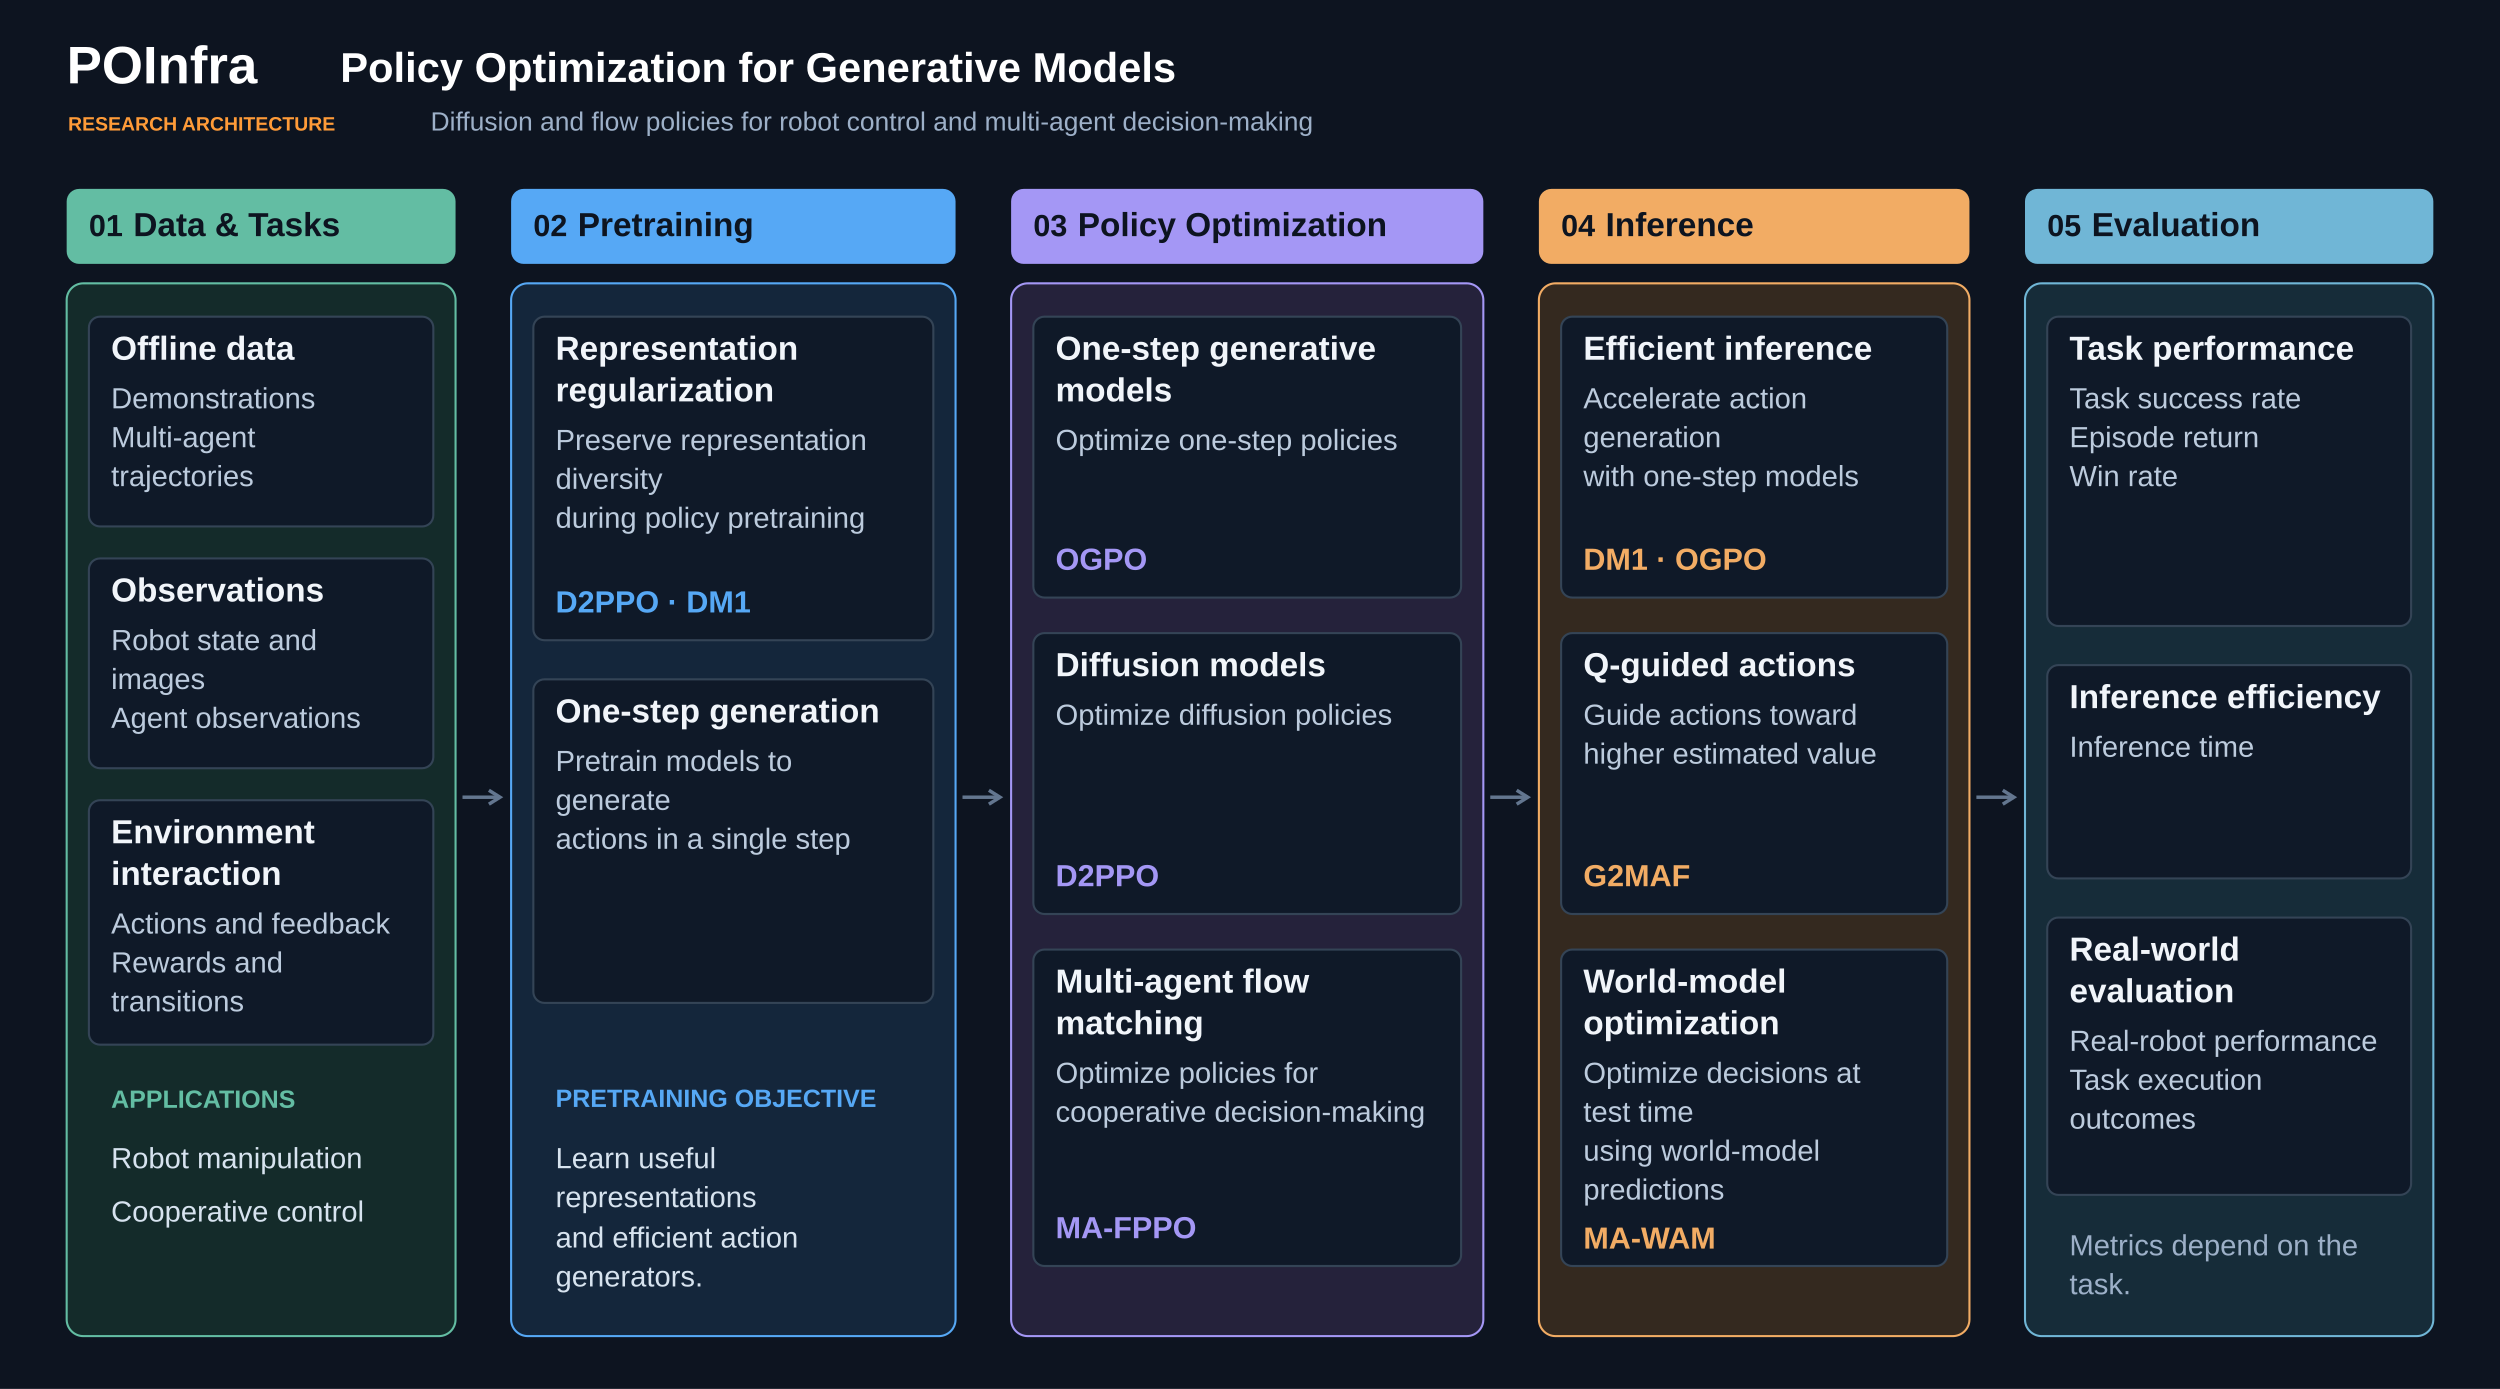
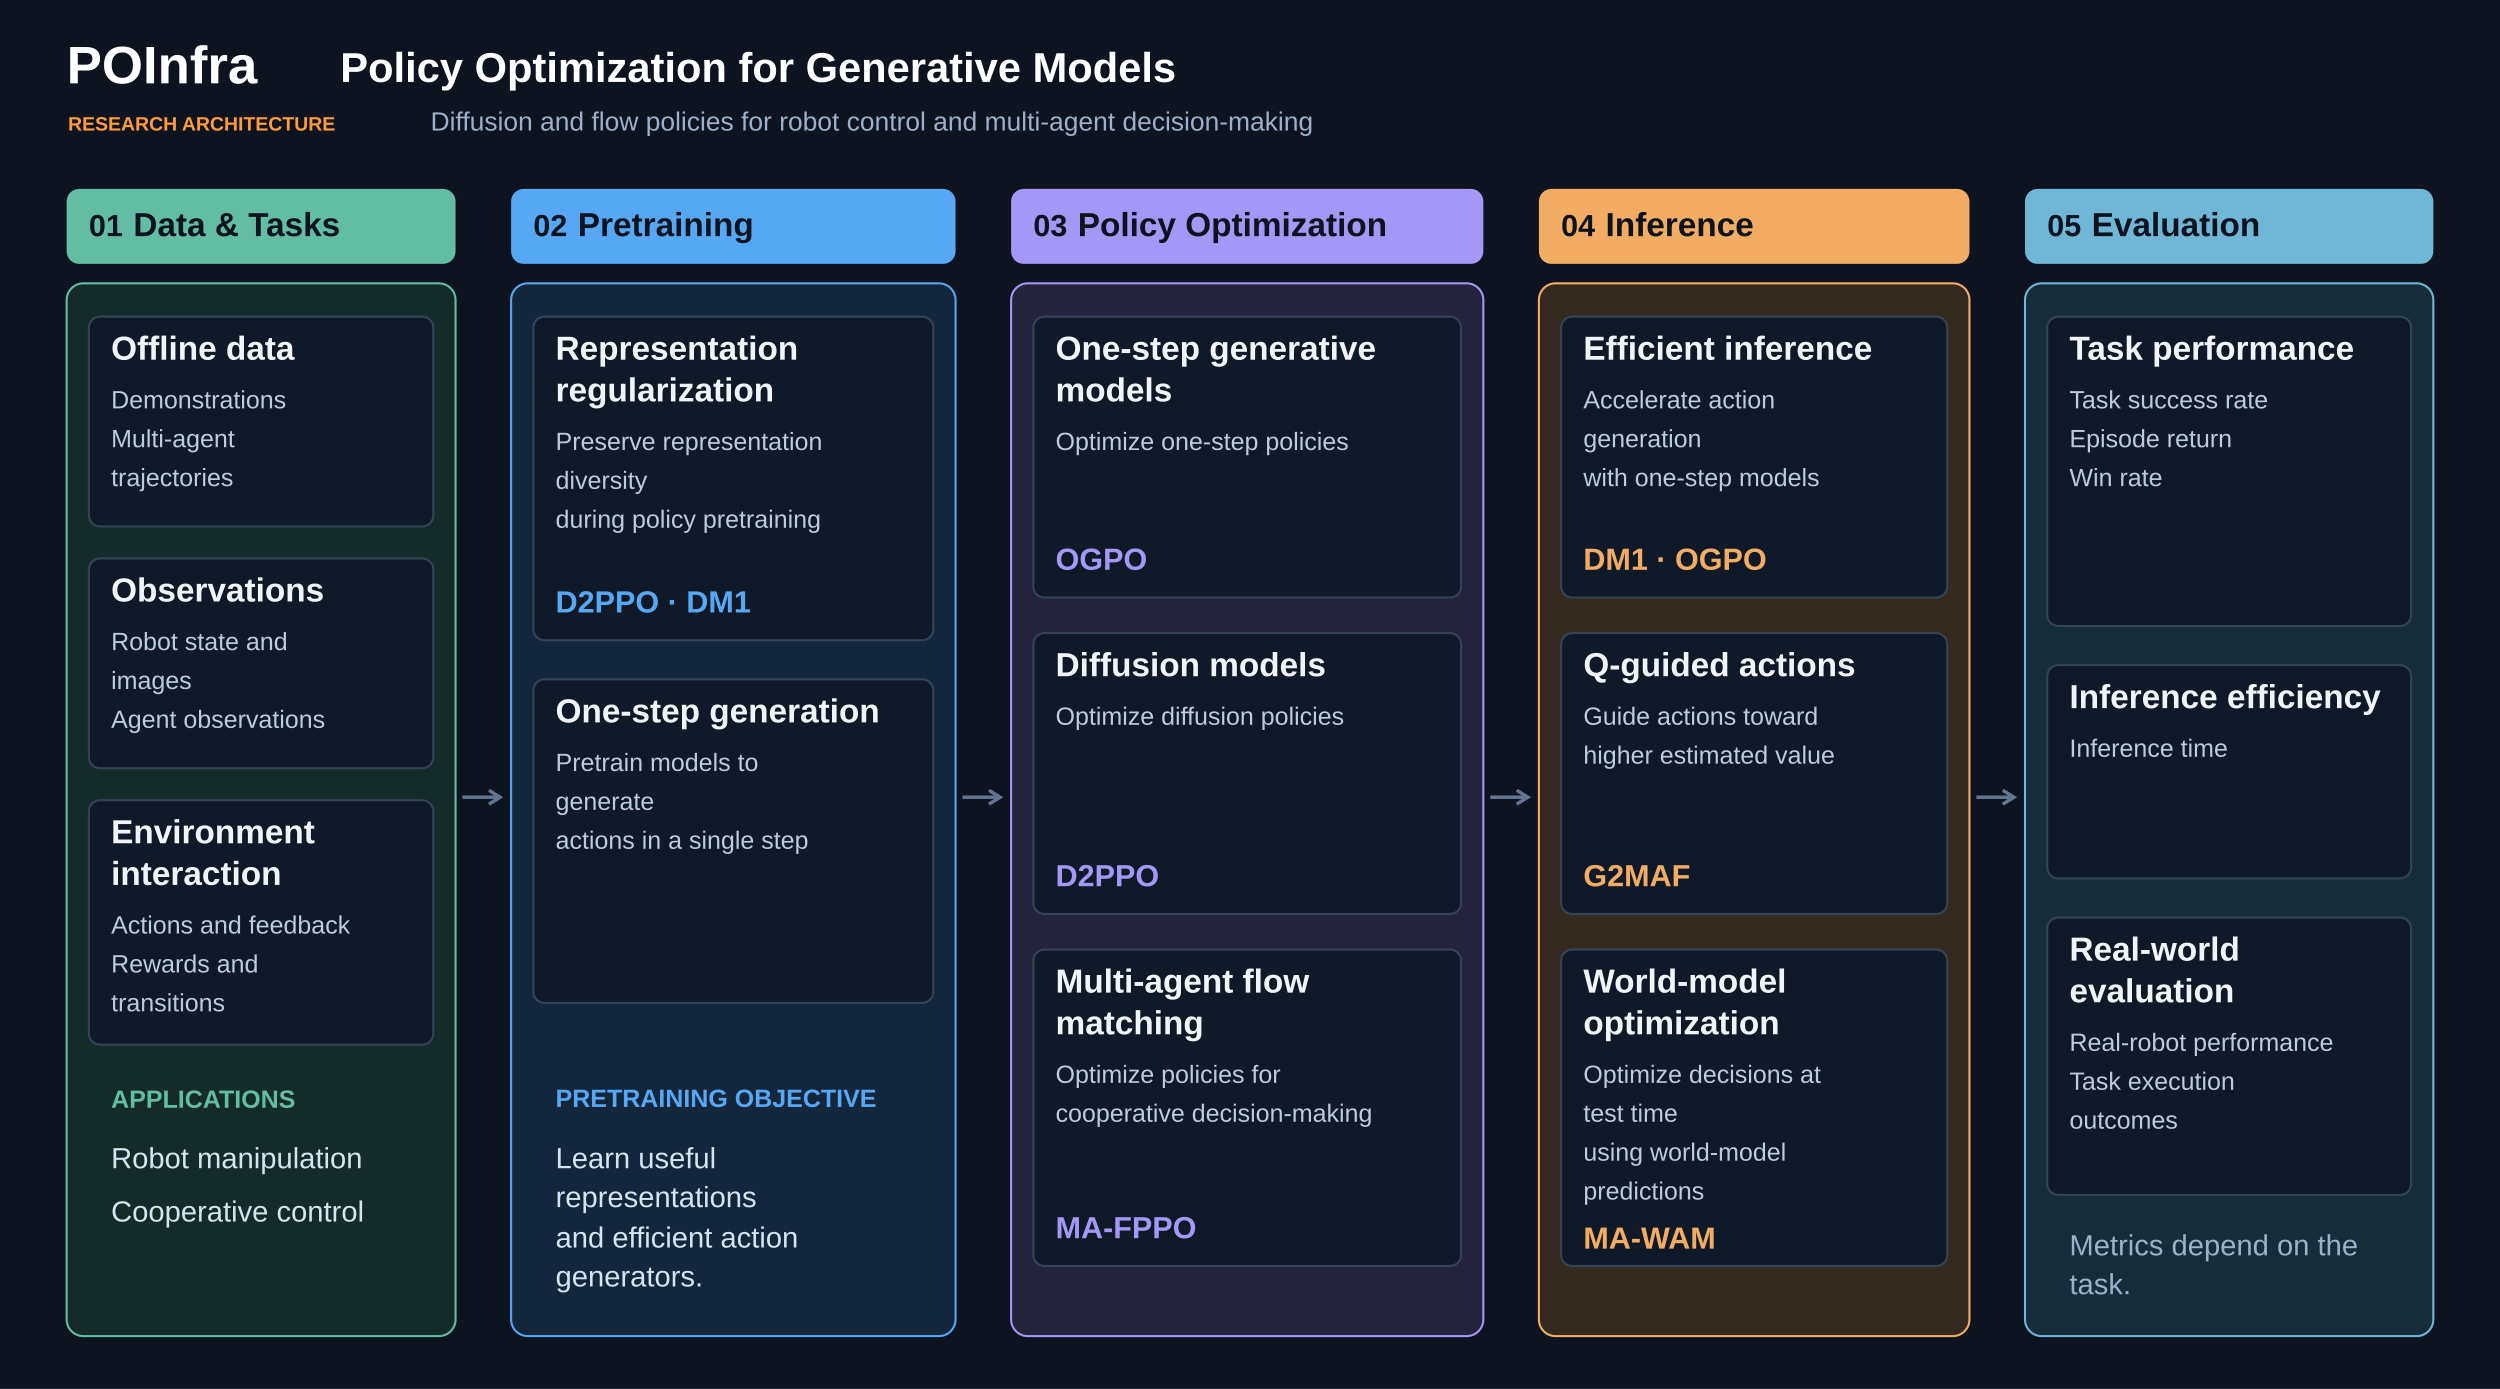
<svg xmlns="http://www.w3.org/2000/svg" width="1800" height="1000" viewBox="0 0 1800 1000">
  <rect width="1800" height="1000" fill="#0d1420" />
  <text x="48" y="60" font-family="Arial" font-size="38" font-weight="bold" fill="#ffffff" text-anchor="start">POInfra</text>
  <text x="245" y="59" font-family="Arial" font-size="30" font-weight="bold" fill="#ffffff" text-anchor="start">Policy Optimization for Generative Models</text>
  <text x="49" y="94" font-family="Arial" font-size="14" font-weight="bold" fill="#ff9b38" text-anchor="start">RESEARCH ARCHITECTURE</text>
  <text x="310" y="94" font-family="Arial" font-size="19" font-weight="normal" fill="#9db0c8" text-anchor="start">Diffusion and flow policies for robot control and multi-agent decision-making</text>
  <rect x="48" y="136" width="280" height="54" rx="9" fill="#63bda3" stroke="none" stroke-width="1.5" />
  <text x="64" y="170" font-family="Arial" font-size="22" font-weight="bold" fill="#0d1420" text-anchor="start">01</text>
  <text x="96" y="170" font-family="Arial" font-size="24" font-weight="bold" fill="#0d1420" text-anchor="start">Data &amp; Tasks</text>
  <rect x="48" y="204" width="280" height="758" rx="12" fill="#142b2a" stroke="#63bda3" stroke-width="1.5" />
  <rect x="368" y="136" width="320" height="54" rx="9" fill="#56a8f5" stroke="none" stroke-width="1.5" />
  <text x="384" y="170" font-family="Arial" font-size="22" font-weight="bold" fill="#0d1420" text-anchor="start">02</text>
  <text x="416" y="170" font-family="Arial" font-size="24" font-weight="bold" fill="#0d1420" text-anchor="start">Pretraining</text>
  <rect x="368" y="204" width="320" height="758" rx="12" fill="#14263b" stroke="#56a8f5" stroke-width="1.5" />
  <rect x="728" y="136" width="340" height="54" rx="9" fill="#a497f5" stroke="none" stroke-width="1.5" />
  <text x="744" y="170" font-family="Arial" font-size="22" font-weight="bold" fill="#0d1420" text-anchor="start">03</text>
  <text x="776" y="170" font-family="Arial" font-size="24" font-weight="bold" fill="#0d1420" text-anchor="start">Policy Optimization</text>
  <rect x="728" y="204" width="340" height="758" rx="12" fill="#25223b" stroke="#a497f5" stroke-width="1.5" />
  <rect x="1108" y="136" width="310" height="54" rx="9" fill="#f2ac64" stroke="none" stroke-width="1.5" />
  <text x="1124" y="170" font-family="Arial" font-size="22" font-weight="bold" fill="#0d1420" text-anchor="start">04</text>
  <text x="1156" y="170" font-family="Arial" font-size="24" font-weight="bold" fill="#0d1420" text-anchor="start">Inference</text>
  <rect x="1108" y="204" width="310" height="758" rx="12" fill="#34291f" stroke="#f2ac64" stroke-width="1.5" />
  <rect x="1458" y="136" width="294" height="54" rx="9" fill="#70b6d6" stroke="none" stroke-width="1.5" />
  <text x="1474" y="170" font-family="Arial" font-size="22" font-weight="bold" fill="#0d1420" text-anchor="start">05</text>
  <text x="1506" y="170" font-family="Arial" font-size="24" font-weight="bold" fill="#0d1420" text-anchor="start">Evaluation</text>
  <rect x="1458" y="204" width="294" height="758" rx="12" fill="#162c39" stroke="#70b6d6" stroke-width="1.5" />
  <path d="M333 574 L360 574" fill="none" stroke="#63768f" stroke-width="2.5" />
  <path d="M352 569 L360 574 L352 579" fill="none" stroke="#63768f" stroke-width="2.5" />
  <path d="M693 574 L720 574" fill="none" stroke="#63768f" stroke-width="2.5" />
  <path d="M712 569 L720 574 L712 579" fill="none" stroke="#63768f" stroke-width="2.5" />
  <path d="M1073 574 L1100 574" fill="none" stroke="#63768f" stroke-width="2.5" />
  <path d="M1092 569 L1100 574 L1092 579" fill="none" stroke="#63768f" stroke-width="2.5" />
  <path d="M1423 574 L1450 574" fill="none" stroke="#63768f" stroke-width="2.5" />
  <path d="M1442 569 L1450 574 L1442 579" fill="none" stroke="#63768f" stroke-width="2.5" />
  <rect x="64" y="228.0" width="248" height="151.04" rx="8" fill="#0f1928" stroke="#344456" stroke-width="1.5" />
  <text x="80" y="259.0" font-family="Arial" font-size="24" font-weight="bold" fill="#f1f5fa" text-anchor="start">
    <tspan x="80" y="259.0">Offline data</tspan>
  </text>
-   <text x="80" y="294.0" font-family="Arial" font-size="21" font-weight="normal" fill="#bccbdd" text-anchor="start">
+   <text x="80" y="294.0" font-family="Arial" font-size="18" font-weight="normal" fill="#bccbdd" text-anchor="start">
    <tspan x="80" y="294.0">Demonstrations</tspan>
  </text>
-   <text x="80" y="322.0" font-family="Arial" font-size="21" font-weight="normal" fill="#bccbdd" text-anchor="start">
+   <text x="80" y="322.0" font-family="Arial" font-size="18" font-weight="normal" fill="#bccbdd" text-anchor="start">
    <tspan x="80" y="322.0">Multi-agent</tspan>
    <tspan x="80" y="350.0">trajectories</tspan>
  </text>
  <rect x="64" y="402.08" width="248" height="151.04" rx="8" fill="#0f1928" stroke="#344456" stroke-width="1.5" />
  <text x="80" y="433.08" font-family="Arial" font-size="24" font-weight="bold" fill="#f1f5fa" text-anchor="start">
    <tspan x="80" y="433.08">Observations</tspan>
  </text>
-   <text x="80" y="468.08" font-family="Arial" font-size="21" font-weight="normal" fill="#bccbdd" text-anchor="start">
+   <text x="80" y="468.08" font-family="Arial" font-size="18" font-weight="normal" fill="#bccbdd" text-anchor="start">
    <tspan x="80" y="468.08">Robot state and</tspan>
    <tspan x="80" y="496.08">images</tspan>
  </text>
-   <text x="80" y="524.08" font-family="Arial" font-size="21" font-weight="normal" fill="#bccbdd" text-anchor="start">
+   <text x="80" y="524.08" font-family="Arial" font-size="18" font-weight="normal" fill="#bccbdd" text-anchor="start">
    <tspan x="80" y="524.08">Agent observations</tspan>
  </text>
  <rect x="64" y="576.16" width="248" height="176" rx="8" fill="#0f1928" stroke="#344456" stroke-width="1.5" />
  <text x="80" y="607.16" font-family="Arial" font-size="24" font-weight="bold" fill="#f1f5fa" text-anchor="start">
    <tspan x="80" y="607.16">Environment</tspan>
    <tspan x="80" y="637.16">interaction</tspan>
  </text>
-   <text x="80" y="672.16" font-family="Arial" font-size="21" font-weight="normal" fill="#bccbdd" text-anchor="start">
+   <text x="80" y="672.16" font-family="Arial" font-size="18" font-weight="normal" fill="#bccbdd" text-anchor="start">
    <tspan x="80" y="672.16">Actions and feedback</tspan>
  </text>
-   <text x="80" y="700.16" font-family="Arial" font-size="21" font-weight="normal" fill="#bccbdd" text-anchor="start">
+   <text x="80" y="700.16" font-family="Arial" font-size="18" font-weight="normal" fill="#bccbdd" text-anchor="start">
    <tspan x="80" y="700.16">Rewards and</tspan>
    <tspan x="80" y="728.16">transitions</tspan>
  </text>
  <text x="80" y="797.6" font-family="Arial" font-size="18" font-weight="bold" fill="#63bda3" text-anchor="start">
    <tspan x="80" y="797.6">APPLICATIONS</tspan>
  </text>
  <text x="80" y="841.12" font-family="Arial" font-size="21" font-weight="normal" fill="#d7e3ef" text-anchor="start">
    <tspan x="80" y="841.12">Robot manipulation</tspan>
  </text>
  <text x="80" y="879.52" font-family="Arial" font-size="21" font-weight="normal" fill="#d7e3ef" text-anchor="start">
    <tspan x="80" y="879.52">Cooperative control</tspan>
  </text>
  <rect x="384" y="228.0" width="288" height="232.96" rx="8" fill="#0f1928" stroke="#344456" stroke-width="1.5" />
  <text x="400" y="259.0" font-family="Arial" font-size="24" font-weight="bold" fill="#f1f5fa" text-anchor="start">
    <tspan x="400" y="259.0">Representation</tspan>
    <tspan x="400" y="289.0">regularization</tspan>
  </text>
-   <text x="400" y="324.0" font-family="Arial" font-size="21" font-weight="normal" fill="#bccbdd" text-anchor="start">
+   <text x="400" y="324.0" font-family="Arial" font-size="18" font-weight="normal" fill="#bccbdd" text-anchor="start">
    <tspan x="400" y="324.0">Preserve representation</tspan>
    <tspan x="400" y="352.0">diversity</tspan>
  </text>
-   <text x="400" y="380.0" font-family="Arial" font-size="21" font-weight="normal" fill="#bccbdd" text-anchor="start">
+   <text x="400" y="380.0" font-family="Arial" font-size="18" font-weight="normal" fill="#bccbdd" text-anchor="start">
    <tspan x="400" y="380.0">during policy pretraining</tspan>
  </text>
  <text x="400" y="440.96" font-family="Arial" font-size="22" font-weight="bold" fill="#56a8f5" text-anchor="start">
    <tspan x="400" y="440.96">D2PPO · DM1</tspan>
  </text>
  <rect x="384" y="489.12" width="288" height="232.96" rx="8" fill="#0f1928" stroke="#344456" stroke-width="1.5" />
  <text x="400" y="520.12" font-family="Arial" font-size="24" font-weight="bold" fill="#f1f5fa" text-anchor="start">
    <tspan x="400" y="520.12">One-step generation</tspan>
  </text>
-   <text x="400" y="555.12" font-family="Arial" font-size="21" font-weight="normal" fill="#bccbdd" text-anchor="start">
+   <text x="400" y="555.12" font-family="Arial" font-size="18" font-weight="normal" fill="#bccbdd" text-anchor="start">
    <tspan x="400" y="555.12">Pretrain models to</tspan>
    <tspan x="400" y="583.12">generate</tspan>
  </text>
-   <text x="400" y="611.12" font-family="Arial" font-size="21" font-weight="normal" fill="#bccbdd" text-anchor="start">
+   <text x="400" y="611.12" font-family="Arial" font-size="18" font-weight="normal" fill="#bccbdd" text-anchor="start">
    <tspan x="400" y="611.12">actions in a single step</tspan>
  </text>
  <text x="400" y="797" font-family="Arial" font-size="18" font-weight="bold" fill="#56a8f5" text-anchor="start">
    <tspan x="400" y="797">PRETRAINING OBJECTIVE</tspan>
  </text>
  <text x="400" y="841.12" font-family="Arial" font-size="21" font-weight="normal" fill="#d7e3ef" text-anchor="start">
    <tspan x="400" y="841.12">Learn useful</tspan>
    <tspan x="400" y="869.12">representations</tspan>
  </text>
  <text x="400" y="898.24" font-family="Arial" font-size="21" font-weight="normal" fill="#d7e3ef" text-anchor="start">
    <tspan x="400" y="898.24">and efficient action</tspan>
    <tspan x="400" y="926.24">generators.</tspan>
  </text>
  <rect x="744" y="228.0" width="308" height="202.24" rx="8" fill="#0f1928" stroke="#344456" stroke-width="1.5" />
  <text x="760" y="259.0" font-family="Arial" font-size="24" font-weight="bold" fill="#f1f5fa" text-anchor="start">
    <tspan x="760" y="259.0">One-step generative</tspan>
    <tspan x="760" y="289.0">models</tspan>
  </text>
-   <text x="760" y="324.0" font-family="Arial" font-size="21" font-weight="normal" fill="#bccbdd" text-anchor="start">
+   <text x="760" y="324.0" font-family="Arial" font-size="18" font-weight="normal" fill="#bccbdd" text-anchor="start">
    <tspan x="760" y="324.0">Optimize one-step policies</tspan>
  </text>
  <text x="760" y="410.24" font-family="Arial" font-size="22" font-weight="bold" fill="#a497f5" text-anchor="start">
    <tspan x="760" y="410.24">OGPO</tspan>
  </text>
  <rect x="744" y="455.84" width="308" height="202.24" rx="8" fill="#0f1928" stroke="#344456" stroke-width="1.5" />
  <text x="760" y="486.84" font-family="Arial" font-size="24" font-weight="bold" fill="#f1f5fa" text-anchor="start">
    <tspan x="760" y="486.84">Diffusion models</tspan>
  </text>
-   <text x="760" y="521.84" font-family="Arial" font-size="21" font-weight="normal" fill="#bccbdd" text-anchor="start">
+   <text x="760" y="521.84" font-family="Arial" font-size="18" font-weight="normal" fill="#bccbdd" text-anchor="start">
    <tspan x="760" y="521.84">Optimize diffusion policies</tspan>
  </text>
  <text x="760" y="638.08" font-family="Arial" font-size="22" font-weight="bold" fill="#a497f5" text-anchor="start">
    <tspan x="760" y="638.08">D2PPO</tspan>
  </text>
  <rect x="744" y="683.68" width="308" height="227.84" rx="8" fill="#0f1928" stroke="#344456" stroke-width="1.5" />
  <text x="760" y="714.68" font-family="Arial" font-size="24" font-weight="bold" fill="#f1f5fa" text-anchor="start">
    <tspan x="760" y="714.68">Multi-agent flow</tspan>
    <tspan x="760" y="744.68">matching</tspan>
  </text>
-   <text x="760" y="779.68" font-family="Arial" font-size="21" font-weight="normal" fill="#bccbdd" text-anchor="start">
+   <text x="760" y="779.68" font-family="Arial" font-size="18" font-weight="normal" fill="#bccbdd" text-anchor="start">
    <tspan x="760" y="779.68">Optimize policies for</tspan>
  </text>
-   <text x="760" y="807.68" font-family="Arial" font-size="21" font-weight="normal" fill="#bccbdd" text-anchor="start">
+   <text x="760" y="807.68" font-family="Arial" font-size="18" font-weight="normal" fill="#bccbdd" text-anchor="start">
    <tspan x="760" y="807.68">cooperative decision-making</tspan>
  </text>
  <text x="760" y="891.52" font-family="Arial" font-size="22" font-weight="bold" fill="#a497f5" text-anchor="start">
    <tspan x="760" y="891.52">MA-FPPO</tspan>
  </text>
  <rect x="1124" y="228.0" width="278" height="202.24" rx="8" fill="#0f1928" stroke="#344456" stroke-width="1.5" />
  <text x="1140" y="259.0" font-family="Arial" font-size="24" font-weight="bold" fill="#f1f5fa" text-anchor="start">
    <tspan x="1140" y="259.0">Efficient inference</tspan>
  </text>
-   <text x="1140" y="294.0" font-family="Arial" font-size="21" font-weight="normal" fill="#bccbdd" text-anchor="start">
+   <text x="1140" y="294.0" font-family="Arial" font-size="18" font-weight="normal" fill="#bccbdd" text-anchor="start">
    <tspan x="1140" y="294.0">Accelerate action</tspan>
    <tspan x="1140" y="322.0">generation</tspan>
  </text>
-   <text x="1140" y="350.0" font-family="Arial" font-size="21" font-weight="normal" fill="#bccbdd" text-anchor="start">
+   <text x="1140" y="350.0" font-family="Arial" font-size="18" font-weight="normal" fill="#bccbdd" text-anchor="start">
    <tspan x="1140" y="350.0">with one-step models</tspan>
  </text>
  <text x="1140" y="410.24" font-family="Arial" font-size="22" font-weight="bold" fill="#f2ac64" text-anchor="start">
    <tspan x="1140" y="410.24">DM1 · OGPO</tspan>
  </text>
  <rect x="1124" y="455.84" width="278" height="202.24" rx="8" fill="#0f1928" stroke="#344456" stroke-width="1.5" />
  <text x="1140" y="486.84" font-family="Arial" font-size="24" font-weight="bold" fill="#f1f5fa" text-anchor="start">
    <tspan x="1140" y="486.84">Q-guided actions</tspan>
  </text>
-   <text x="1140" y="521.84" font-family="Arial" font-size="21" font-weight="normal" fill="#bccbdd" text-anchor="start">
+   <text x="1140" y="521.84" font-family="Arial" font-size="18" font-weight="normal" fill="#bccbdd" text-anchor="start">
    <tspan x="1140" y="521.84">Guide actions toward</tspan>
  </text>
-   <text x="1140" y="549.84" font-family="Arial" font-size="21" font-weight="normal" fill="#bccbdd" text-anchor="start">
+   <text x="1140" y="549.84" font-family="Arial" font-size="18" font-weight="normal" fill="#bccbdd" text-anchor="start">
    <tspan x="1140" y="549.84">higher estimated value</tspan>
  </text>
  <text x="1140" y="638.08" font-family="Arial" font-size="22" font-weight="bold" fill="#f2ac64" text-anchor="start">
    <tspan x="1140" y="638.08">G2MAF</tspan>
  </text>
  <rect x="1124" y="683.68" width="278" height="227.84" rx="8" fill="#0f1928" stroke="#344456" stroke-width="1.5" />
  <text x="1140" y="714.68" font-family="Arial" font-size="24" font-weight="bold" fill="#f1f5fa" text-anchor="start">
    <tspan x="1140" y="714.68">World-model</tspan>
    <tspan x="1140" y="744.68">optimization</tspan>
  </text>
-   <text x="1140" y="779.68" font-family="Arial" font-size="21" font-weight="normal" fill="#bccbdd" text-anchor="start">
+   <text x="1140" y="779.68" font-family="Arial" font-size="18" font-weight="normal" fill="#bccbdd" text-anchor="start">
    <tspan x="1140" y="779.68">Optimize decisions at</tspan>
    <tspan x="1140" y="807.68">test time</tspan>
  </text>
-   <text x="1140" y="835.68" font-family="Arial" font-size="21" font-weight="normal" fill="#bccbdd" text-anchor="start">
+   <text x="1140" y="835.68" font-family="Arial" font-size="18" font-weight="normal" fill="#bccbdd" text-anchor="start">
    <tspan x="1140" y="835.68">using world-model</tspan>
    <tspan x="1140" y="863.68">predictions</tspan>
  </text>
  <text x="1140" y="899" font-family="Arial" font-size="22" font-weight="bold" fill="#f2ac64" text-anchor="start">
    <tspan x="1140" y="899">MA-WAM</tspan>
  </text>
  <rect x="1474" y="228.0" width="262" height="222.72" rx="8" fill="#0f1928" stroke="#344456" stroke-width="1.5" />
  <text x="1490" y="259.0" font-family="Arial" font-size="24" font-weight="bold" fill="#f1f5fa" text-anchor="start">
    <tspan x="1490" y="259.0">Task performance</tspan>
  </text>
-   <text x="1490" y="294.0" font-family="Arial" font-size="21" font-weight="normal" fill="#bccbdd" text-anchor="start">
+   <text x="1490" y="294.0" font-family="Arial" font-size="18" font-weight="normal" fill="#bccbdd" text-anchor="start">
    <tspan x="1490" y="294.0">Task success rate</tspan>
  </text>
-   <text x="1490" y="322.0" font-family="Arial" font-size="21" font-weight="normal" fill="#bccbdd" text-anchor="start">
+   <text x="1490" y="322.0" font-family="Arial" font-size="18" font-weight="normal" fill="#bccbdd" text-anchor="start">
    <tspan x="1490" y="322.0">Episode return</tspan>
  </text>
-   <text x="1490" y="350.0" font-family="Arial" font-size="21" font-weight="normal" fill="#bccbdd" text-anchor="start">
+   <text x="1490" y="350.0" font-family="Arial" font-size="18" font-weight="normal" fill="#bccbdd" text-anchor="start">
    <tspan x="1490" y="350.0">Win rate</tspan>
  </text>
  <rect x="1474" y="478.88" width="262" height="153.6" rx="8" fill="#0f1928" stroke="#344456" stroke-width="1.5" />
  <text x="1490" y="509.88" font-family="Arial" font-size="24" font-weight="bold" fill="#f1f5fa" text-anchor="start">
    <tspan x="1490" y="509.88">Inference efficiency</tspan>
  </text>
-   <text x="1490" y="544.88" font-family="Arial" font-size="21" font-weight="normal" fill="#bccbdd" text-anchor="start">
+   <text x="1490" y="544.88" font-family="Arial" font-size="18" font-weight="normal" fill="#bccbdd" text-anchor="start">
    <tspan x="1490" y="544.88">Inference time</tspan>
  </text>
  <rect x="1474" y="660.64" width="262" height="199.68" rx="8" fill="#0f1928" stroke="#344456" stroke-width="1.5" />
  <text x="1490" y="691.64" font-family="Arial" font-size="24" font-weight="bold" fill="#f1f5fa" text-anchor="start">
    <tspan x="1490" y="691.64">Real-world</tspan>
    <tspan x="1490" y="721.64">evaluation</tspan>
  </text>
-   <text x="1490" y="756.64" font-family="Arial" font-size="21" font-weight="normal" fill="#bccbdd" text-anchor="start">
+   <text x="1490" y="756.64" font-family="Arial" font-size="18" font-weight="normal" fill="#bccbdd" text-anchor="start">
    <tspan x="1490" y="756.64">Real-robot performance</tspan>
  </text>
-   <text x="1490" y="784.64" font-family="Arial" font-size="21" font-weight="normal" fill="#bccbdd" text-anchor="start">
+   <text x="1490" y="784.64" font-family="Arial" font-size="18" font-weight="normal" fill="#bccbdd" text-anchor="start">
    <tspan x="1490" y="784.64">Task execution</tspan>
    <tspan x="1490" y="812.64">outcomes</tspan>
  </text>
  <text x="1490" y="903.84" font-family="Arial" font-size="21" font-weight="normal" fill="#9db0c8" text-anchor="start">
    <tspan x="1490" y="903.84">Metrics depend on the</tspan>
    <tspan x="1490" y="931.84">task.</tspan>
  </text>
</svg>
